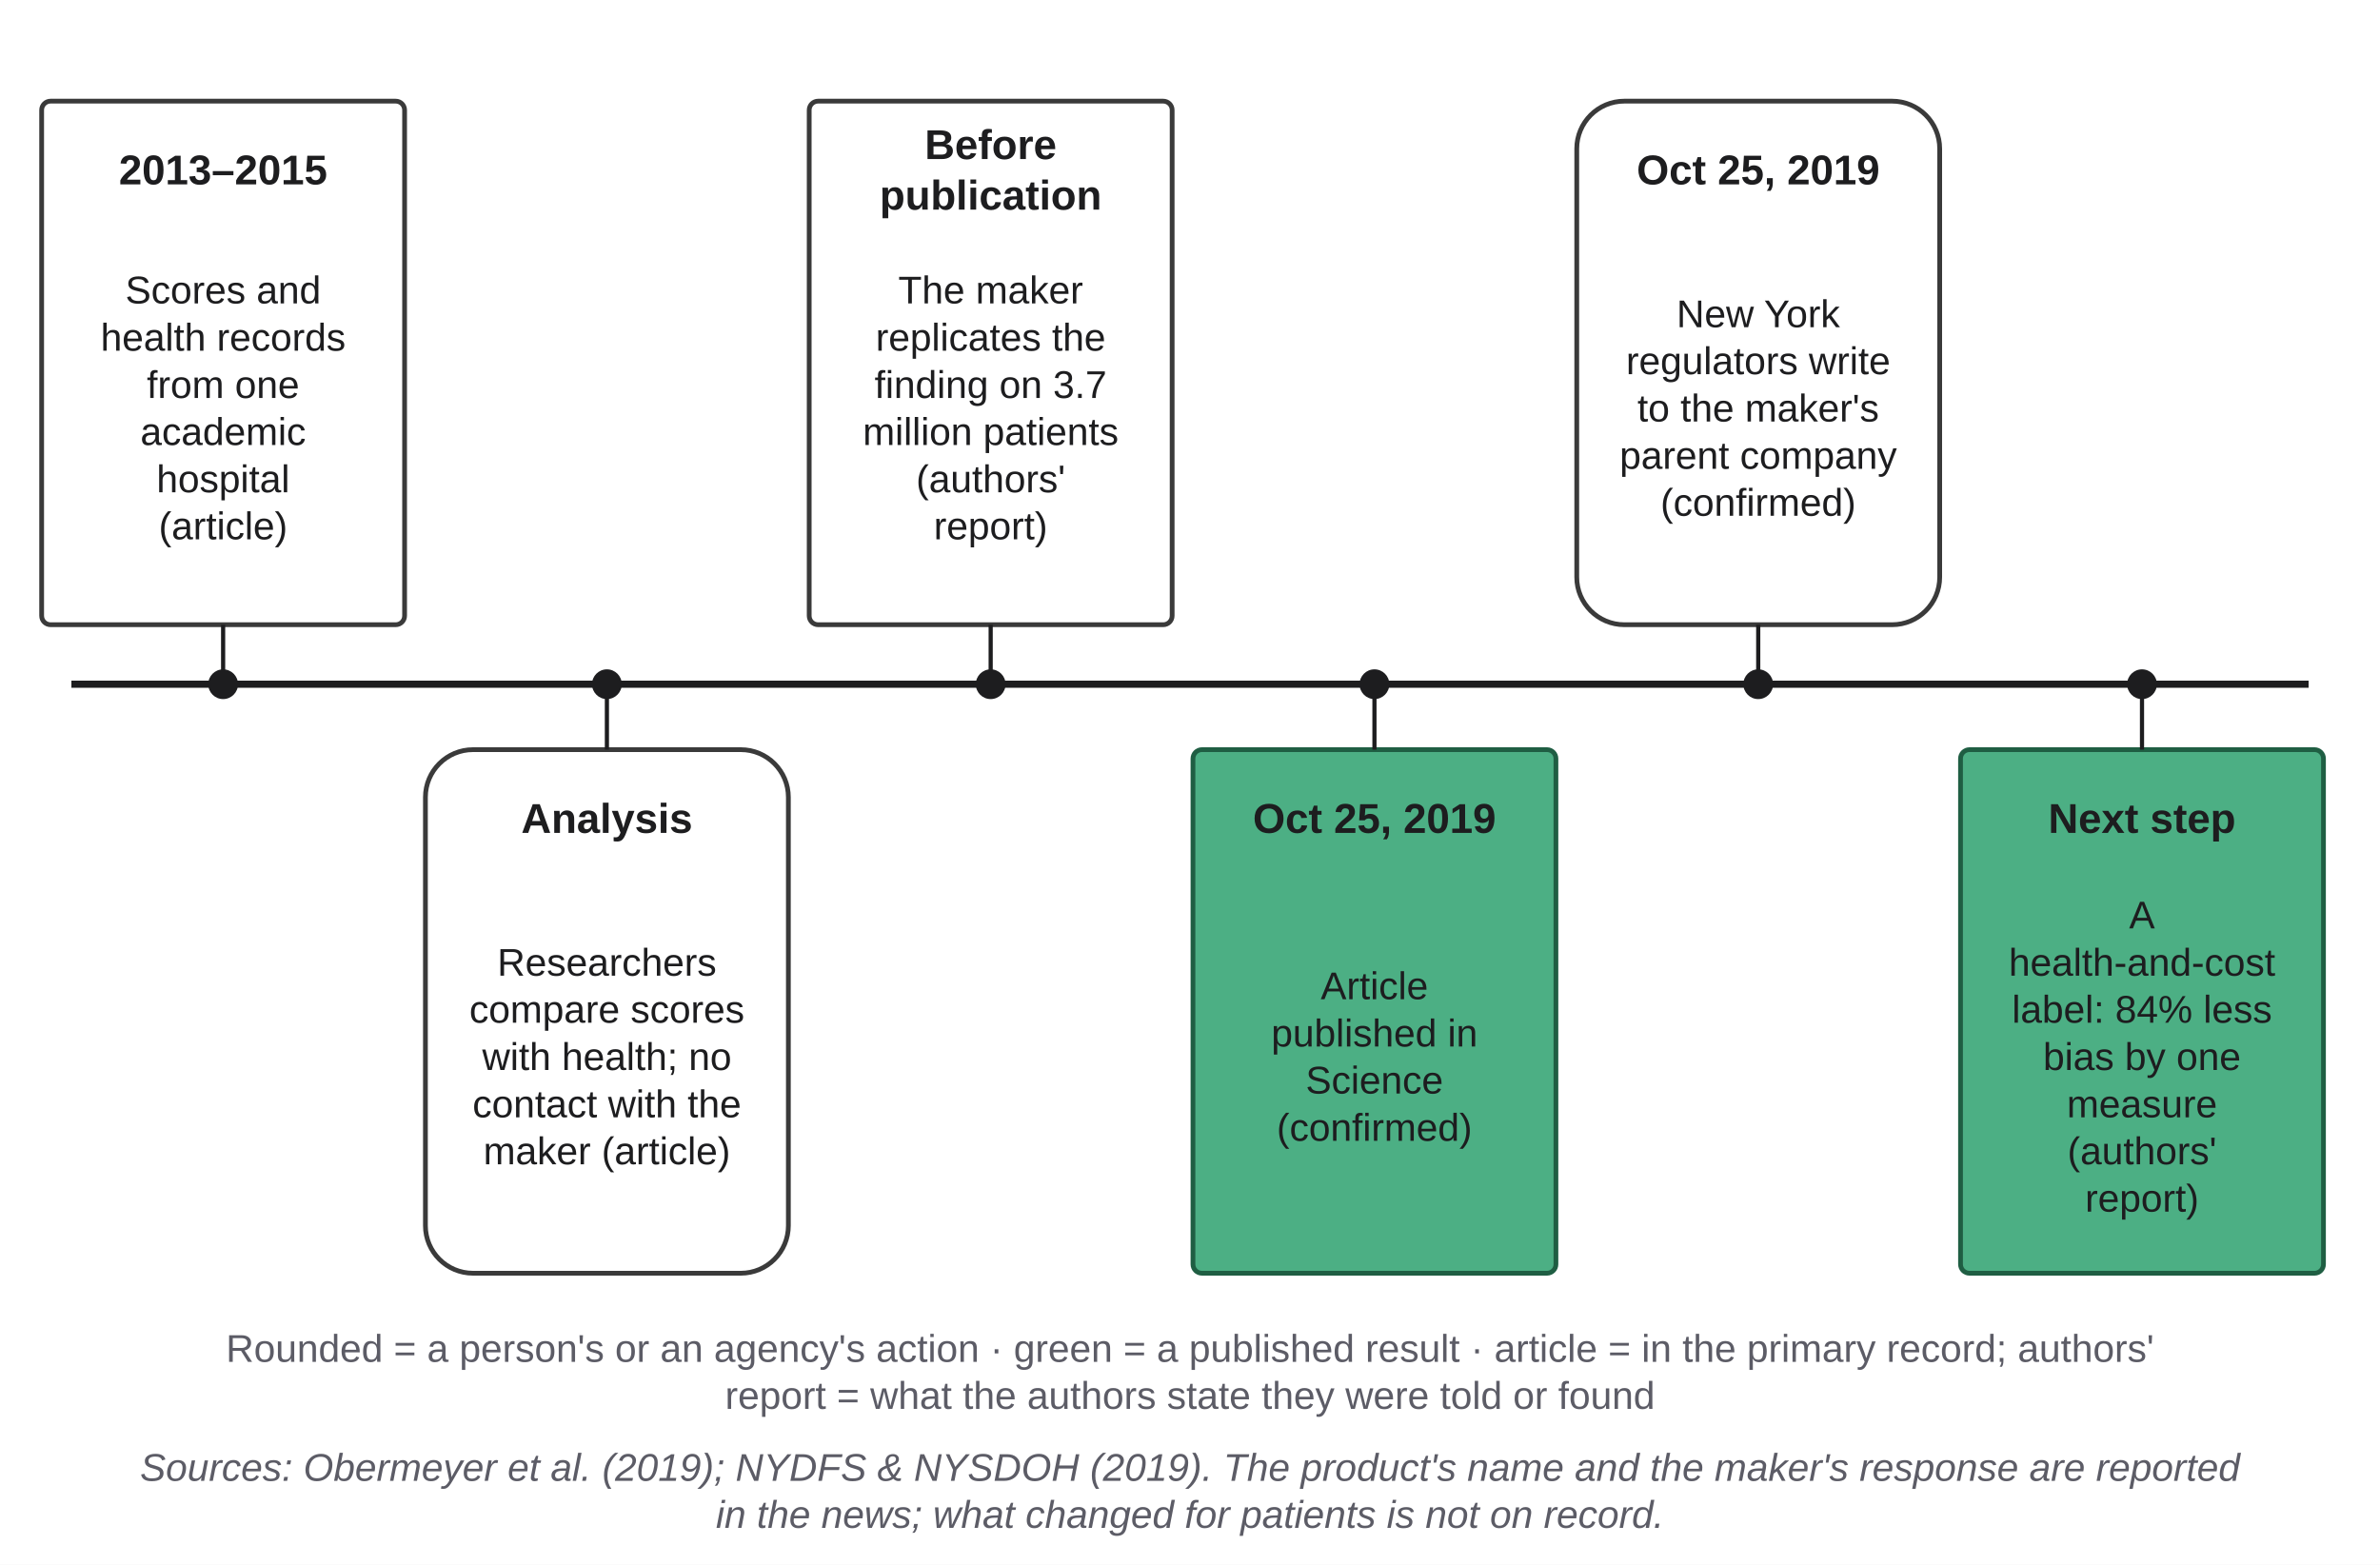
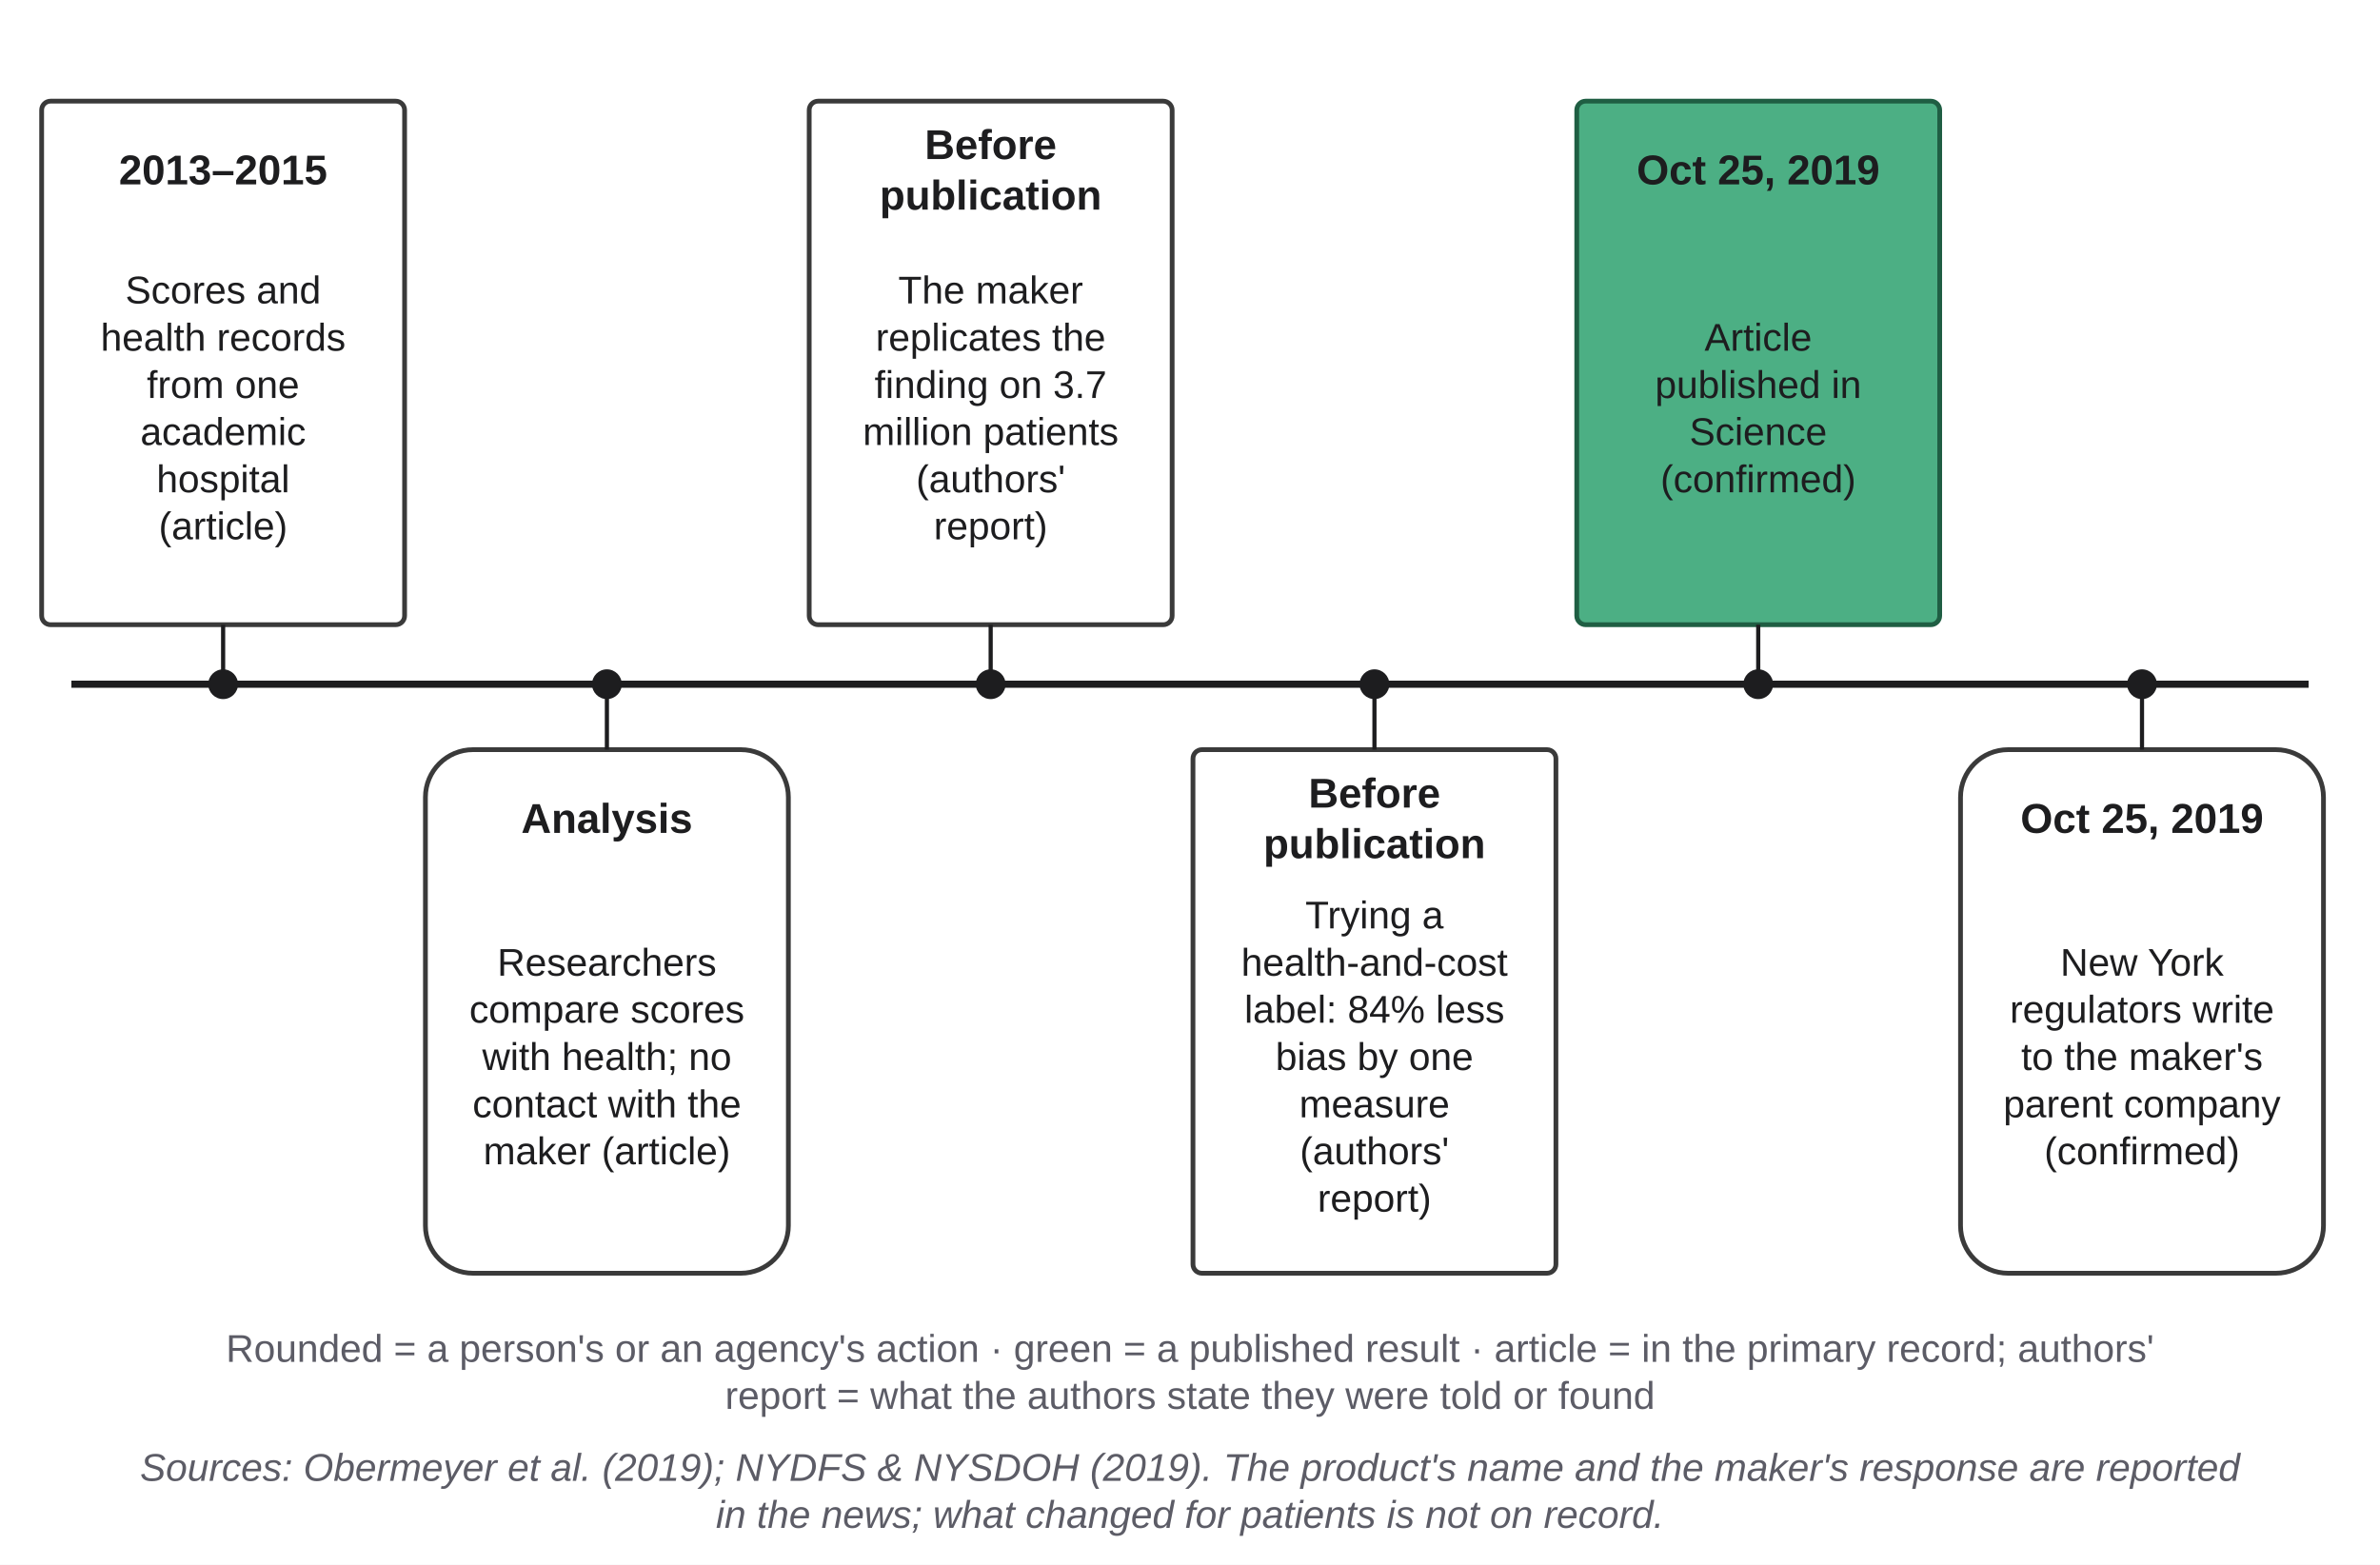
<svg xmlns="http://www.w3.org/2000/svg" viewBox="0 0 800 526" width="800" height="526" role="img" font-family="'Source Sans 3', 'Source Sans Pro', 'Helvetica Neue', Arial, sans-serif">
  <defs>
    <marker id="arrow-color" viewBox="0 0 10 10" refX="9" refY="5" markerWidth="7" markerHeight="7" orient="auto-start-reverse">
      <path d="M0,0 L10,5 L0,10 z" fill="#1D1D1F" />
    </marker>
    <pattern id="hatch" patternUnits="userSpaceOnUse" width="8" height="8" patternTransform="rotate(45)">
      <rect width="8" height="8" fill="#FFFFFF" />
      <line x1="0" y1="0" x2="0" y2="8" stroke="#9A9A9A" stroke-width="1.3" />
    </pattern>
    <pattern id="dots" patternUnits="userSpaceOnUse" width="7" height="7">
      <rect width="7" height="7" fill="#FFFFFF" />
      <circle cx="3.5" cy="3.5" r="1.2" fill="#000" />
    </pattern>
  </defs>
  <rect width="800" height="526" fill="#FFFFFF" />
  <line x1="24" y1="230" x2="776" y2="230" stroke="#1D1D1F" stroke-width="2.4" />
  <rect x="14" y="34" width="122" height="176" rx="3" fill="#FFFFFF" stroke="#3A3A3A" stroke-width="1.6" />
  <text x="75.0" y="122.0" font-size="14" font-weight="600" text-anchor="middle" dominant-baseline="middle" fill="#1D1D1F" style="" />
  <text x="75.0" y="58.0" font-size="14" font-weight="700" text-anchor="middle" dominant-baseline="middle" fill="#1D1D1F" style="">2013–2015</text>
  <text x="75.0" y="98.3" font-size="13" font-weight="normal" text-anchor="middle" dominant-baseline="middle" fill="#1D1D1F" style="">Scores and</text>
  <text x="75.0" y="114.2" font-size="13" font-weight="normal" text-anchor="middle" dominant-baseline="middle" fill="#1D1D1F" style="">health records</text>
  <text x="75.0" y="130.1" font-size="13" font-weight="normal" text-anchor="middle" dominant-baseline="middle" fill="#1D1D1F" style="">from one</text>
  <text x="75.0" y="145.9" font-size="13" font-weight="normal" text-anchor="middle" dominant-baseline="middle" fill="#1D1D1F" style="">academic</text>
  <text x="75.0" y="161.8" font-size="13" font-weight="normal" text-anchor="middle" dominant-baseline="middle" fill="#1D1D1F" style="">hospital</text>
  <text x="75.0" y="177.6" font-size="13" font-weight="normal" text-anchor="middle" dominant-baseline="middle" fill="#1D1D1F" style="">(article)</text>
  <line x1="75" y1="210" x2="75" y2="230" stroke="#1D1D1F" stroke-width="1.4" />
  <circle cx="75" cy="230" r="5" fill="#1D1D1F" />
  <rect x="143" y="252" width="122" height="176" rx="16" fill="#FFFFFF" stroke="#3A3A3A" stroke-width="1.6" />
  <text x="204.0" y="340.0" font-size="14" font-weight="600" text-anchor="middle" dominant-baseline="middle" fill="#1D1D1F" style="" />
  <text x="204.0" y="276.0" font-size="14" font-weight="700" text-anchor="middle" dominant-baseline="middle" fill="#1D1D1F" style="">Analysis</text>
  <text x="204.0" y="324.3" font-size="13" font-weight="normal" text-anchor="middle" dominant-baseline="middle" fill="#1D1D1F" style="">Researchers</text>
  <text x="204.0" y="340.1" font-size="13" font-weight="normal" text-anchor="middle" dominant-baseline="middle" fill="#1D1D1F" style="">compare scores</text>
  <text x="204.0" y="356.0" font-size="13" font-weight="normal" text-anchor="middle" dominant-baseline="middle" fill="#1D1D1F" style="">with health; no</text>
  <text x="204.0" y="371.9" font-size="13" font-weight="normal" text-anchor="middle" dominant-baseline="middle" fill="#1D1D1F" style="">contact with the</text>
  <text x="204.0" y="387.7" font-size="13" font-weight="normal" text-anchor="middle" dominant-baseline="middle" fill="#1D1D1F" style="">maker (article)</text>
  <line x1="204" y1="252" x2="204" y2="230" stroke="#1D1D1F" stroke-width="1.4" />
  <circle cx="204" cy="230" r="5" fill="#1D1D1F" />
  <rect x="272" y="34" width="122" height="176" rx="3" fill="#FFFFFF" stroke="#3A3A3A" stroke-width="1.6" />
  <text x="333.0" y="122.0" font-size="14" font-weight="600" text-anchor="middle" dominant-baseline="middle" fill="#1D1D1F" style="" />
  <text x="333.0" y="49.5" font-size="14" font-weight="700" text-anchor="middle" dominant-baseline="middle" fill="#1D1D1F" style="">Before</text>
  <text x="333.0" y="66.5" font-size="14" font-weight="700" text-anchor="middle" dominant-baseline="middle" fill="#1D1D1F" style="">publication</text>
  <text x="333.0" y="98.3" font-size="13" font-weight="normal" text-anchor="middle" dominant-baseline="middle" fill="#1D1D1F" style="">The maker</text>
  <text x="333.0" y="114.2" font-size="13" font-weight="normal" text-anchor="middle" dominant-baseline="middle" fill="#1D1D1F" style="">replicates the</text>
  <text x="333.0" y="130.1" font-size="13" font-weight="normal" text-anchor="middle" dominant-baseline="middle" fill="#1D1D1F" style="">finding on 3.7</text>
  <text x="333.0" y="145.9" font-size="13" font-weight="normal" text-anchor="middle" dominant-baseline="middle" fill="#1D1D1F" style="">million patients</text>
  <text x="333.0" y="161.8" font-size="13" font-weight="normal" text-anchor="middle" dominant-baseline="middle" fill="#1D1D1F" style="">(authors'</text>
  <text x="333.0" y="177.6" font-size="13" font-weight="normal" text-anchor="middle" dominant-baseline="middle" fill="#1D1D1F" style="">report)</text>
  <line x1="333" y1="210" x2="333" y2="230" stroke="#1D1D1F" stroke-width="1.4" />
  <circle cx="333" cy="230" r="5" fill="#1D1D1F" />
-   <rect x="401" y="252" width="122" height="176" rx="3" fill="#4CAF84" stroke="#1F5E43" stroke-width="1.6" />
-   <text x="462.0" y="340.0" font-size="14" font-weight="600" text-anchor="middle" dominant-baseline="middle" fill="#0B1F16" style="" />
-   <text x="462.0" y="276.0" font-size="14" font-weight="700" text-anchor="middle" dominant-baseline="middle" fill="#1D1D1F" style="">Oct 25, 2019</text>
-   <text x="462.0" y="332.2" font-size="13" font-weight="normal" text-anchor="middle" dominant-baseline="middle" fill="#1D1D1F" style="">Article</text>
-   <text x="462.0" y="348.1" font-size="13" font-weight="normal" text-anchor="middle" dominant-baseline="middle" fill="#1D1D1F" style="">published in</text>
-   <text x="462.0" y="363.9" font-size="13" font-weight="normal" text-anchor="middle" dominant-baseline="middle" fill="#1D1D1F" style="">Science</text>
-   <text x="462.0" y="379.8" font-size="13" font-weight="normal" text-anchor="middle" dominant-baseline="middle" fill="#1D1D1F" style="">(confirmed)</text>
+   <rect x="401" y="252" width="122" height="176" rx="3" fill="#FFFFFF" stroke="#3A3A3A" stroke-width="1.6" />
+   <text x="462.0" y="340.0" font-size="14" font-weight="600" text-anchor="middle" dominant-baseline="middle" fill="#1D1D1F" style="" />
+   <text x="462.0" y="267.5" font-size="14" font-weight="700" text-anchor="middle" dominant-baseline="middle" fill="#1D1D1F" style="">Before</text>
+   <text x="462.0" y="284.5" font-size="14" font-weight="700" text-anchor="middle" dominant-baseline="middle" fill="#1D1D1F" style="">publication</text>
+   <text x="462.0" y="308.4" font-size="13" font-weight="normal" text-anchor="middle" dominant-baseline="middle" fill="#1D1D1F" style="">Trying a</text>
+   <text x="462.0" y="324.3" font-size="13" font-weight="normal" text-anchor="middle" dominant-baseline="middle" fill="#1D1D1F" style="">health-and-cost</text>
+   <text x="462.0" y="340.1" font-size="13" font-weight="normal" text-anchor="middle" dominant-baseline="middle" fill="#1D1D1F" style="">label: 84% less</text>
+   <text x="462.0" y="356.0" font-size="13" font-weight="normal" text-anchor="middle" dominant-baseline="middle" fill="#1D1D1F" style="">bias by one</text>
+   <text x="462.0" y="371.9" font-size="13" font-weight="normal" text-anchor="middle" dominant-baseline="middle" fill="#1D1D1F" style="">measure</text>
+   <text x="462.0" y="387.7" font-size="13" font-weight="normal" text-anchor="middle" dominant-baseline="middle" fill="#1D1D1F" style="">(authors'</text>
+   <text x="462.0" y="403.6" font-size="13" font-weight="normal" text-anchor="middle" dominant-baseline="middle" fill="#1D1D1F" style="">report)</text>
  <line x1="462" y1="252" x2="462" y2="230" stroke="#1D1D1F" stroke-width="1.4" />
  <circle cx="462" cy="230" r="5" fill="#1D1D1F" />
-   <rect x="530" y="34" width="122" height="176" rx="16" fill="#FFFFFF" stroke="#3A3A3A" stroke-width="1.6" />
-   <text x="591.0" y="122.0" font-size="14" font-weight="600" text-anchor="middle" dominant-baseline="middle" fill="#1D1D1F" style="" />
+   <rect x="530" y="34" width="122" height="176" rx="3" fill="#4CAF84" stroke="#1F5E43" stroke-width="1.6" />
+   <text x="591.0" y="122.0" font-size="14" font-weight="600" text-anchor="middle" dominant-baseline="middle" fill="#0B1F16" style="" />
  <text x="591.0" y="58.0" font-size="14" font-weight="700" text-anchor="middle" dominant-baseline="middle" fill="#1D1D1F" style="">Oct 25, 2019</text>
-   <text x="591.0" y="106.3" font-size="13" font-weight="normal" text-anchor="middle" dominant-baseline="middle" fill="#1D1D1F" style="">New York</text>
-   <text x="591.0" y="122.1" font-size="13" font-weight="normal" text-anchor="middle" dominant-baseline="middle" fill="#1D1D1F" style="">regulators write</text>
-   <text x="591.0" y="138.0" font-size="13" font-weight="normal" text-anchor="middle" dominant-baseline="middle" fill="#1D1D1F" style="">to the maker's</text>
-   <text x="591.0" y="153.9" font-size="13" font-weight="normal" text-anchor="middle" dominant-baseline="middle" fill="#1D1D1F" style="">parent company</text>
-   <text x="591.0" y="169.7" font-size="13" font-weight="normal" text-anchor="middle" dominant-baseline="middle" fill="#1D1D1F" style="">(confirmed)</text>
+   <text x="591.0" y="114.2" font-size="13" font-weight="normal" text-anchor="middle" dominant-baseline="middle" fill="#1D1D1F" style="">Article</text>
+   <text x="591.0" y="130.1" font-size="13" font-weight="normal" text-anchor="middle" dominant-baseline="middle" fill="#1D1D1F" style="">published in</text>
+   <text x="591.0" y="145.9" font-size="13" font-weight="normal" text-anchor="middle" dominant-baseline="middle" fill="#1D1D1F" style="">Science</text>
+   <text x="591.0" y="161.8" font-size="13" font-weight="normal" text-anchor="middle" dominant-baseline="middle" fill="#1D1D1F" style="">(confirmed)</text>
  <line x1="591" y1="210" x2="591" y2="230" stroke="#1D1D1F" stroke-width="1.4" />
  <circle cx="591" cy="230" r="5" fill="#1D1D1F" />
-   <rect x="659" y="252" width="122" height="176" rx="3" fill="#4CAF84" stroke="#1F5E43" stroke-width="1.6" />
-   <text x="720.0" y="340.0" font-size="14" font-weight="600" text-anchor="middle" dominant-baseline="middle" fill="#0B1F16" style="" />
-   <text x="720.0" y="276.0" font-size="14" font-weight="700" text-anchor="middle" dominant-baseline="middle" fill="#1D1D1F" style="">Next step</text>
-   <text x="720.0" y="308.4" font-size="13" font-weight="normal" text-anchor="middle" dominant-baseline="middle" fill="#1D1D1F" style="">A</text>
-   <text x="720.0" y="324.3" font-size="13" font-weight="normal" text-anchor="middle" dominant-baseline="middle" fill="#1D1D1F" style="">health-and-cost</text>
-   <text x="720.0" y="340.1" font-size="13" font-weight="normal" text-anchor="middle" dominant-baseline="middle" fill="#1D1D1F" style="">label: 84% less</text>
-   <text x="720.0" y="356.0" font-size="13" font-weight="normal" text-anchor="middle" dominant-baseline="middle" fill="#1D1D1F" style="">bias by one</text>
-   <text x="720.0" y="371.9" font-size="13" font-weight="normal" text-anchor="middle" dominant-baseline="middle" fill="#1D1D1F" style="">measure</text>
-   <text x="720.0" y="387.7" font-size="13" font-weight="normal" text-anchor="middle" dominant-baseline="middle" fill="#1D1D1F" style="">(authors'</text>
-   <text x="720.0" y="403.6" font-size="13" font-weight="normal" text-anchor="middle" dominant-baseline="middle" fill="#1D1D1F" style="">report)</text>
+   <rect x="659" y="252" width="122" height="176" rx="16" fill="#FFFFFF" stroke="#3A3A3A" stroke-width="1.6" />
+   <text x="720.0" y="340.0" font-size="14" font-weight="600" text-anchor="middle" dominant-baseline="middle" fill="#1D1D1F" style="" />
+   <text x="720.0" y="276.0" font-size="14" font-weight="700" text-anchor="middle" dominant-baseline="middle" fill="#1D1D1F" style="">Oct 25, 2019</text>
+   <text x="720.0" y="324.3" font-size="13" font-weight="normal" text-anchor="middle" dominant-baseline="middle" fill="#1D1D1F" style="">New York</text>
+   <text x="720.0" y="340.1" font-size="13" font-weight="normal" text-anchor="middle" dominant-baseline="middle" fill="#1D1D1F" style="">regulators write</text>
+   <text x="720.0" y="356.0" font-size="13" font-weight="normal" text-anchor="middle" dominant-baseline="middle" fill="#1D1D1F" style="">to the maker's</text>
+   <text x="720.0" y="371.9" font-size="13" font-weight="normal" text-anchor="middle" dominant-baseline="middle" fill="#1D1D1F" style="">parent company</text>
+   <text x="720.0" y="387.7" font-size="13" font-weight="normal" text-anchor="middle" dominant-baseline="middle" fill="#1D1D1F" style="">(confirmed)</text>
  <line x1="720" y1="252" x2="720" y2="230" stroke="#1D1D1F" stroke-width="1.4" />
  <circle cx="720" cy="230" r="5" fill="#1D1D1F" />
  <text x="400.0" y="454.1" font-size="13" font-weight="normal" text-anchor="middle" dominant-baseline="middle" fill="#5C5C66" style="">Rounded = a person's or an agency's action · green = a published result · article = in the primary record; authors'</text>
  <text x="400.0" y="469.9" font-size="13" font-weight="normal" text-anchor="middle" dominant-baseline="middle" fill="#5C5C66" style="">report = what the authors state they were told or found</text>
  <text x="400.0" y="494.1" font-size="13" font-weight="normal" text-anchor="middle" dominant-baseline="middle" fill="#5C5C66" style="font-style:italic;">Sources: Obermeyer et al. (2019); NYDFS &amp; NYSDOH (2019). The product's name and the maker's response are reported</text>
  <text x="400.0" y="509.9" font-size="13" font-weight="normal" text-anchor="middle" dominant-baseline="middle" fill="#5C5C66" style="font-style:italic;">in the news; what changed for patients is not on record.</text>
</svg>
